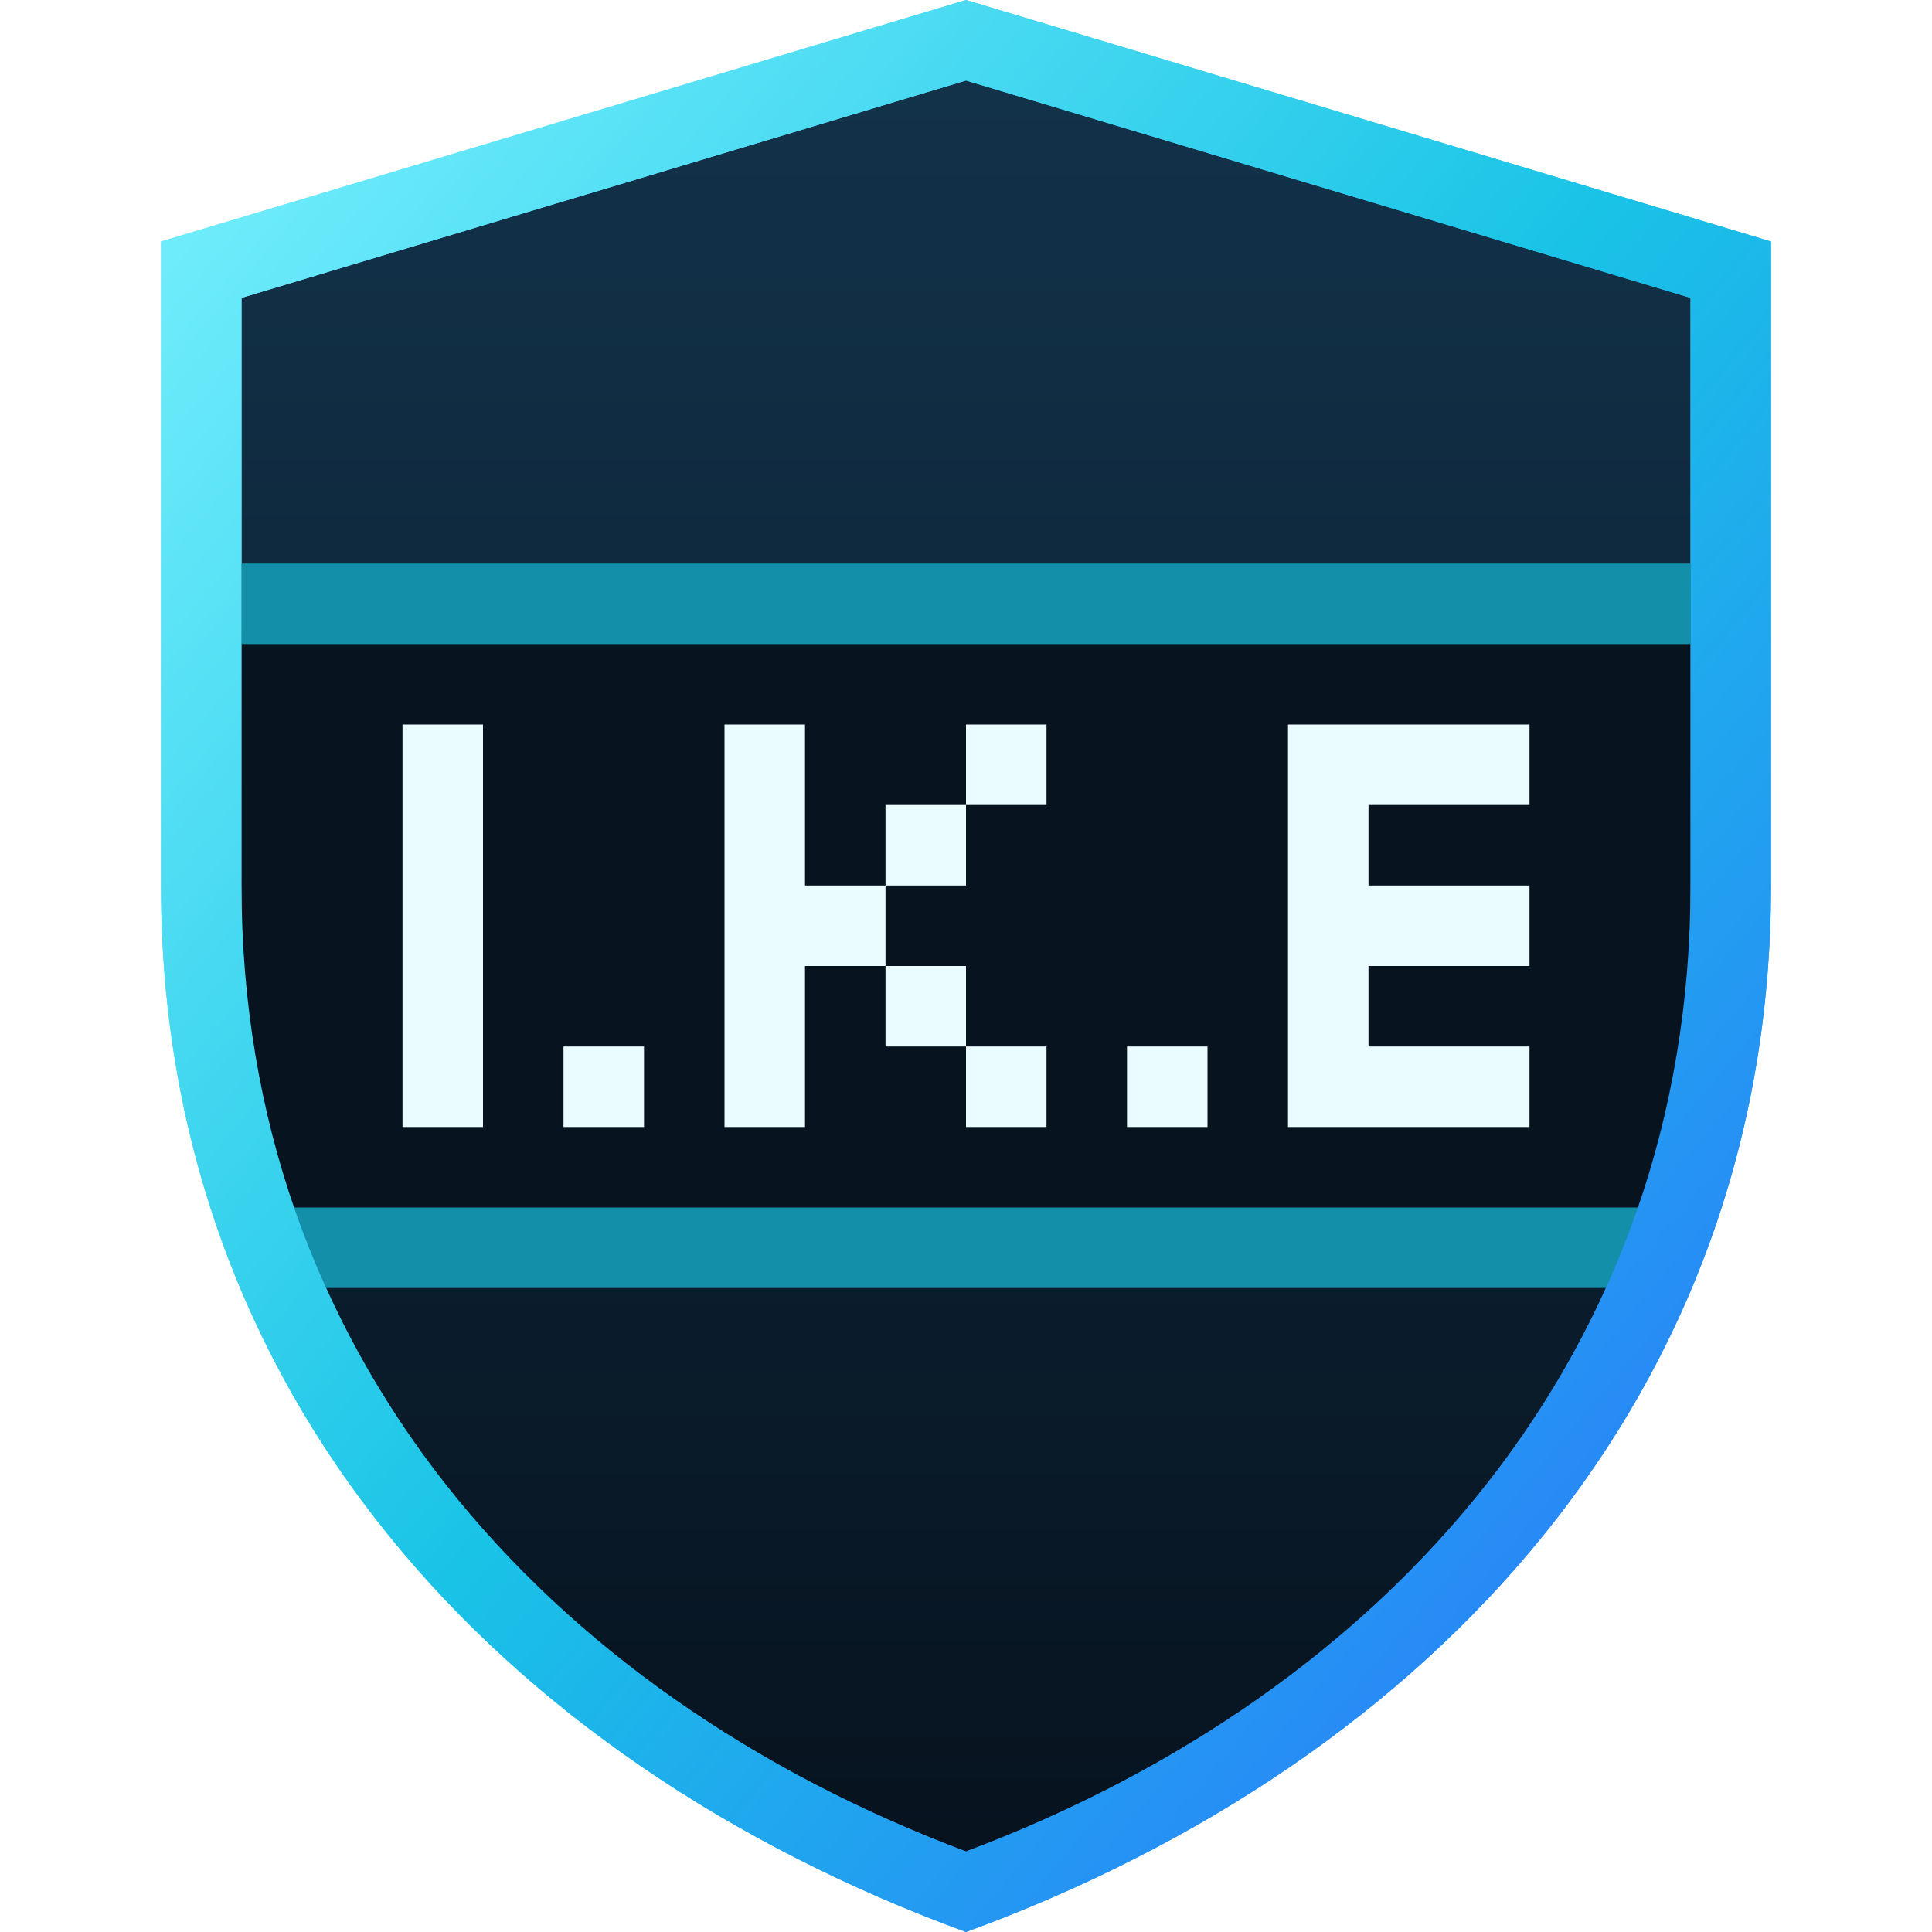
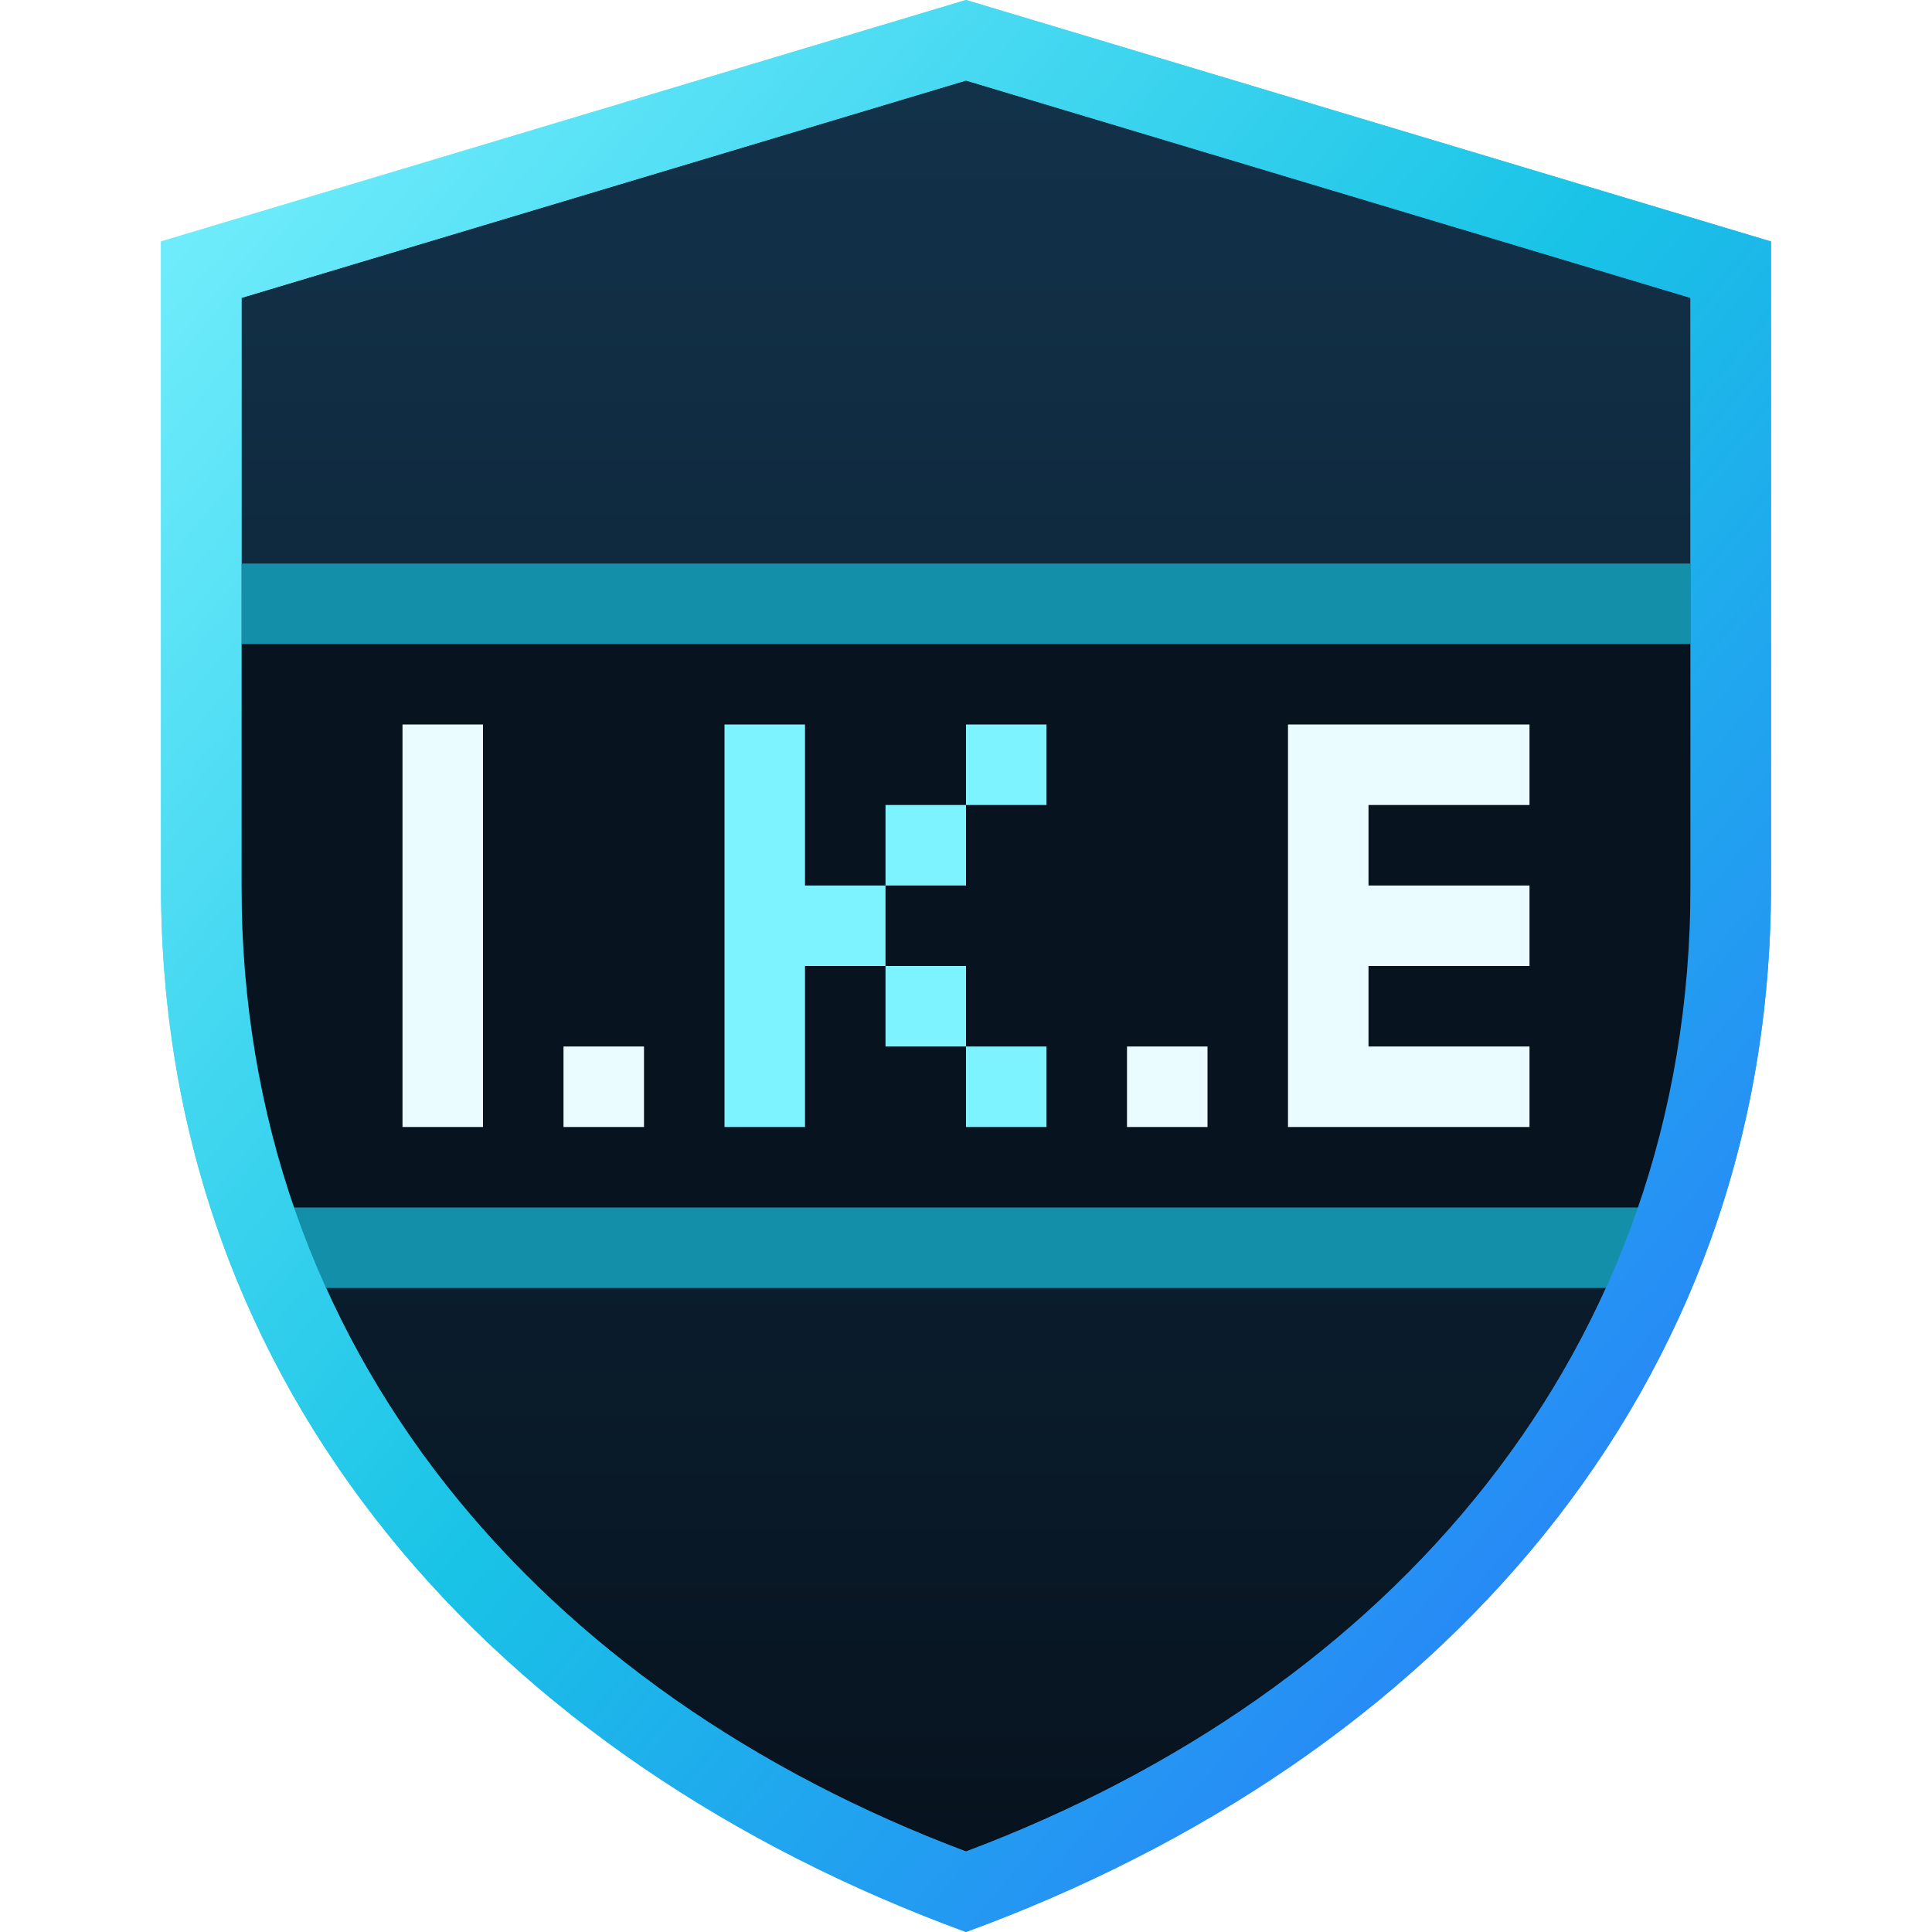
<svg xmlns="http://www.w3.org/2000/svg" viewBox="0 0 24 24" width="24" height="24">
  <defs>
    <linearGradient id="body" x1="0" y1="0" x2="0" y2="1">
      <stop offset="0" stop-color="#12324a" />
      <stop offset="1" stop-color="#07131f" />
    </linearGradient>
    <linearGradient id="edge" x1="0" y1="0" x2="1" y2="1">
      <stop offset="0" stop-color="#7df3ff" />
      <stop offset="0.5" stop-color="#19c3e6" />
      <stop offset="1" stop-color="#2f6bff" />
    </linearGradient>
  </defs>
  <path d="M12 0 L22 3 V11 C22 17.292 17.82 21.868 12 24 C6.18 21.868 2 17.292 2 11 V3 Z" fill="url(#edge)" />
  <path d="M12 1 L21 3.7 V11 C21 16.808 17.238 21.032 12 23 C6.762 21.032 3 16.808 3 11 V3.7 Z" fill="url(#body)" />
  <rect x="3" y="7" width="18" height="9" fill="#07131f" />
  <path d="M3 7h18v1h-18Z M3 15h18v1h-18Z" fill="#19c3e6" opacity="0.7" />
  <path d="M12 0 L22 3 V11 C22 17.292 17.82 21.868 12 24 C6.18 21.868 2 17.292 2 11 V3 Z M12 1 L21 3.7 V11 C21 16.808 17.238 21.032 12 23 C6.762 21.032 3 16.808 3 11 V3.7 Z" fill="url(#edge)" fill-rule="evenodd" />
-   <path id="lettering" fill="#eafcff" d="M5 9h1v5h-1Z M9 9h1v2h-1Z M12 9h1v1h-1Z M16 9h3v1h-3Z M11 10h1v1h-1Z M16 10h1v1h-1Z M9 11h2v1h-2Z M16 11h3v1h-3Z M9 12h1v2h-1Z M11 12h1v1h-1Z M16 12h1v1h-1Z M7 13h1v1h-1Z M12 13h1v1h-1Z M14 13h1v1h-1Z M16 13h3v1h-3Z" />
+   <path id="lettering" fill="#eafcff" d="M5 9h1v5h-1Z M16 9h3v1h-3Z M16 10h1v1h-1Z M16 11h3v1h-3Z M16 12h1v1h-1Z M7 13h1v1h-1Z M14 13h1v1h-1Z M16 13h3v1h-3Z" />
+   <path id="lettering-k" fill="#7df3ff" d="M9 9h1v2h-1Z M12 9h1v1h-1Z M11 10h1v1h-1Z M9 11h2v1h-2Z M9 12h1v2h-1Z M11 12h1v1h-1Z M12 13h1v1h-1Z" />
</svg>
